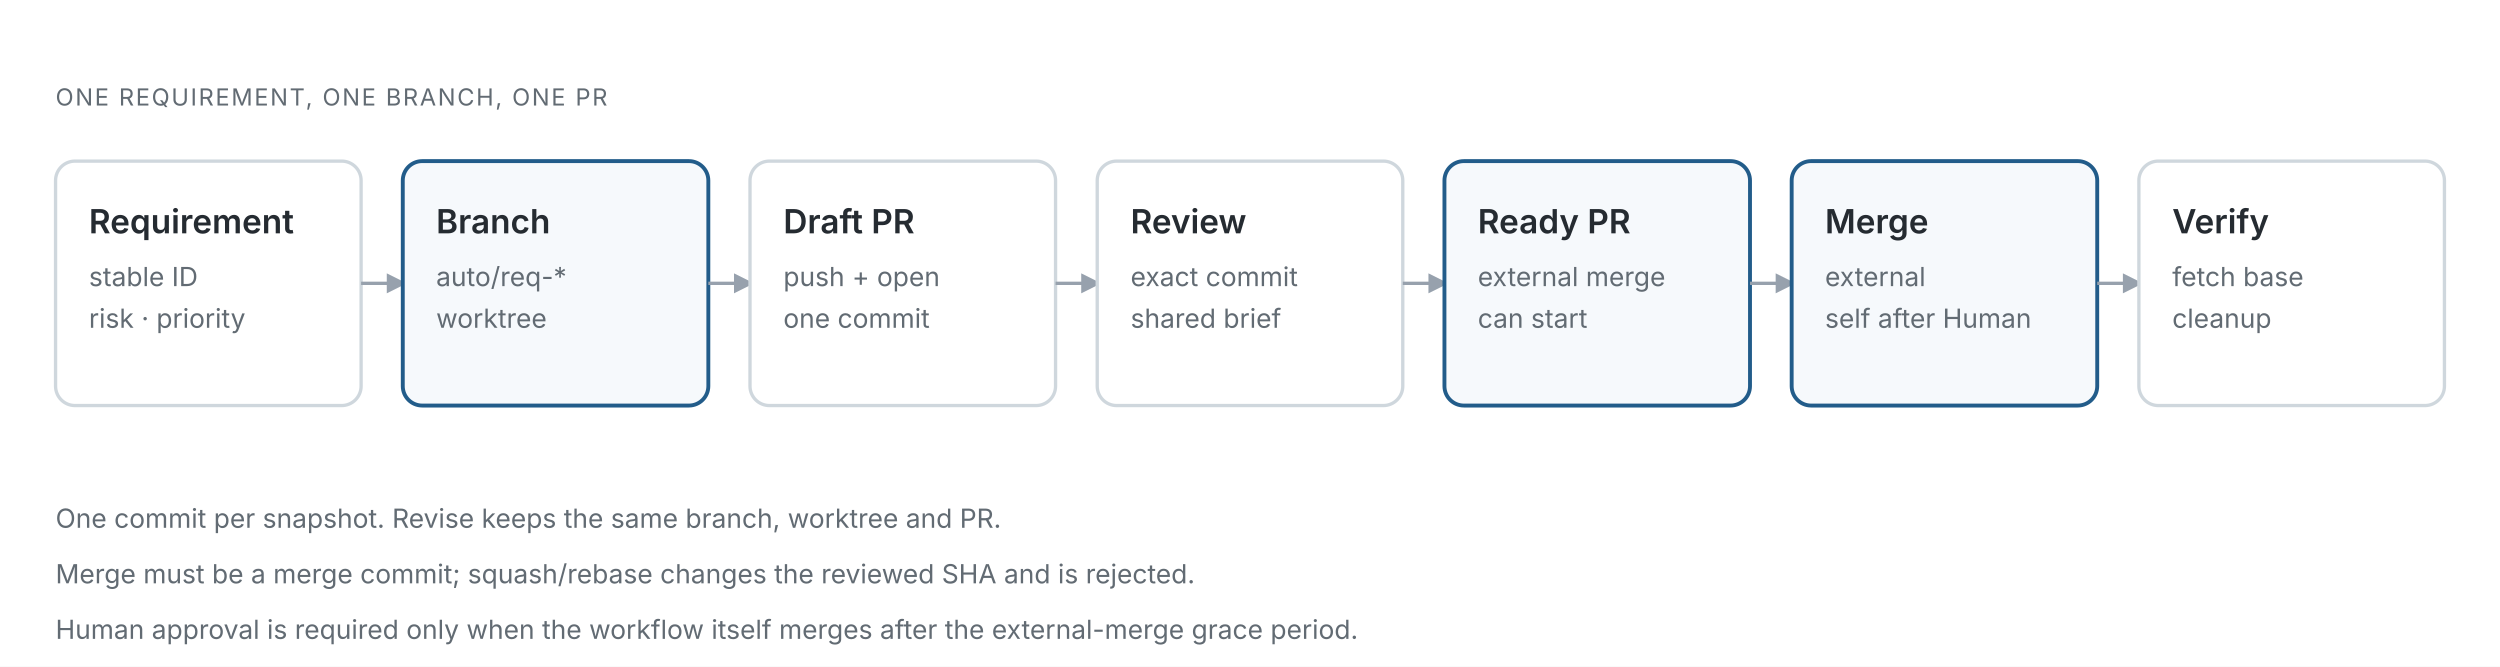
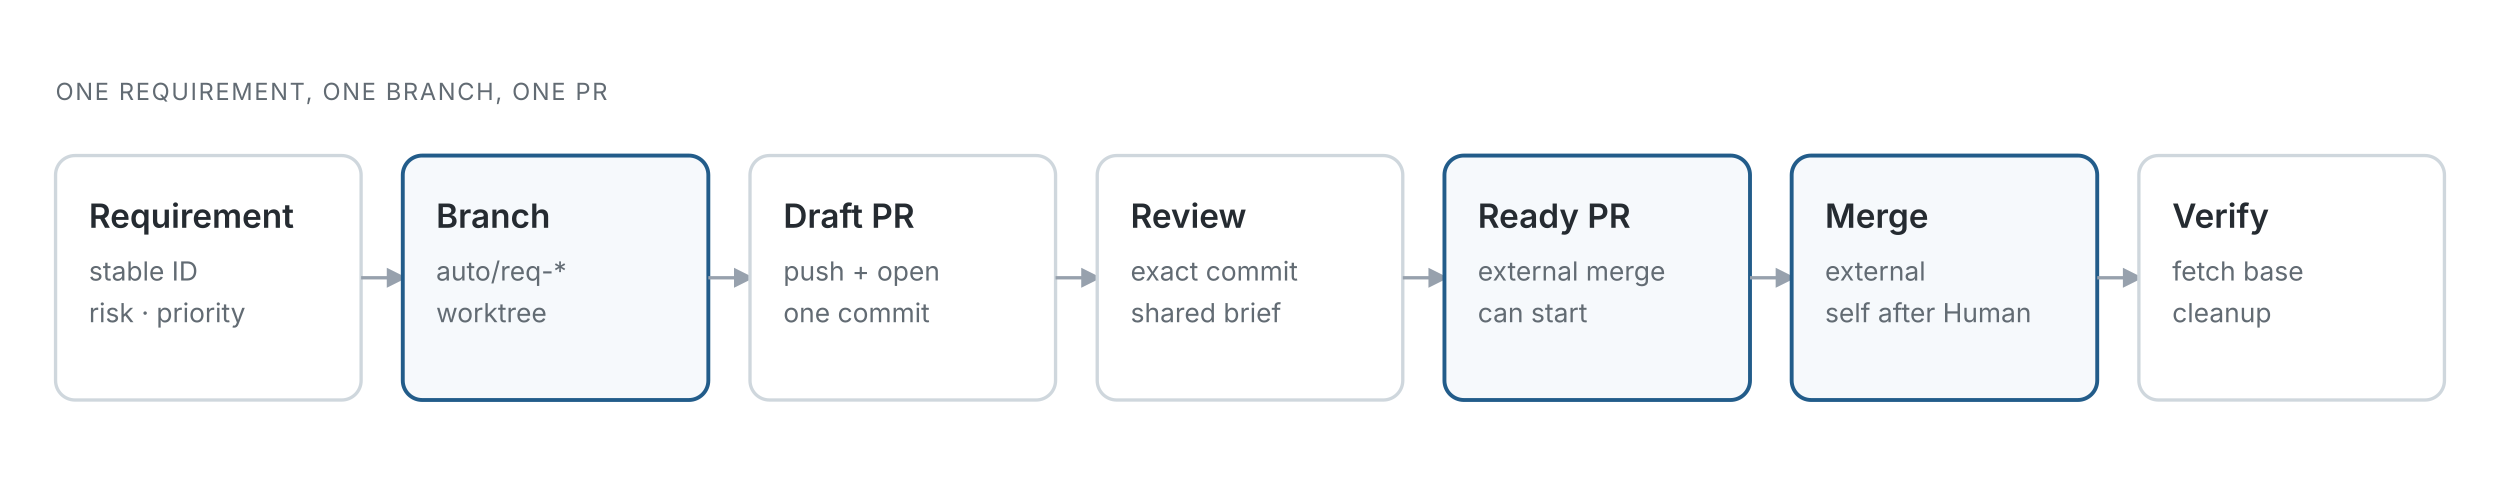
- <svg xmlns="http://www.w3.org/2000/svg" viewBox="0 0 900 240" role="img" aria-labelledby="title desc">
+ <svg xmlns="http://www.w3.org/2000/svg" viewBox="0 0 900 180" role="img" aria-labelledby="title desc">
  <style>
    text { font-family: -apple-system, BlinkMacSystemFont, "Segoe UI", sans-serif; fill: #252b31; }
    .box { fill: #fff; stroke: #cfd7dd; stroke-width: 1.2; }
    .box-accent { fill: #f6f9fc; stroke: #225c8a; stroke-width: 1.4; }
    .label { font-size: 12px; font-weight: 600; }
    .sub { font-size: 9.5px; fill: #626b73; }
    .tiny { font-size: 8.5px; fill: #626b73; letter-spacing: .6px; }
    .arrow { fill: none; stroke: #97a1ad; stroke-width: 1.2; marker-end: url(#arrow); }
  </style>
  <defs>
    <marker id="arrow" viewBox="0 0 10 10" refX="8" refY="5" markerWidth="6" markerHeight="6" orient="auto">
      <path d="M0 0L10 5L0 10z" fill="#97a1ad" />
    </marker>
  </defs>
-   <rect x="0" y="0" width="900" height="240" fill="#fff" />
-   <text x="20" y="38" class="tiny">ONE REQUIREMENT, ONE BRANCH, ONE PR</text>
-   <rect x="20" y="58" width="110" height="88" rx="7" class="box" />
-   <text x="32" y="84" class="label">Requirement</text>
-   <text x="32" y="103" class="sub">stable ID</text>
-   <text x="32" y="118" class="sub">risk · priority</text>
-   <path d="M130 102H145" class="arrow" />
-   <rect x="145" y="58" width="110" height="88" rx="7" class="box-accent" />
-   <text x="157" y="84" class="label">Branch</text>
-   <text x="157" y="103" class="sub">auto/req-*</text>
-   <text x="157" y="118" class="sub">worktree</text>
-   <path d="M255 102H270" class="arrow" />
-   <rect x="270" y="58" width="110" height="88" rx="7" class="box" />
-   <text x="282" y="84" class="label">Draft PR</text>
-   <text x="282" y="103" class="sub">push + open</text>
-   <text x="282" y="118" class="sub">one commit</text>
-   <path d="M380 102H395" class="arrow" />
-   <rect x="395" y="58" width="110" height="88" rx="7" class="box" />
-   <text x="407" y="84" class="label">Review</text>
-   <text x="407" y="103" class="sub">exact commit</text>
-   <text x="407" y="118" class="sub">shared brief</text>
-   <path d="M505 102H520" class="arrow" />
-   <rect x="520" y="58" width="110" height="88" rx="7" class="box-accent" />
-   <text x="532" y="84" class="label">Ready PR</text>
-   <text x="532" y="103" class="sub">external merge</text>
-   <text x="532" y="118" class="sub">can start</text>
-   <path d="M630 102H645" class="arrow" />
-   <rect x="645" y="58" width="110" height="88" rx="7" class="box-accent" />
-   <text x="657" y="84" class="label">Merge</text>
-   <text x="657" y="103" class="sub">external</text>
-   <text x="657" y="118" class="sub">self after Human</text>
-   <path d="M755 102H770" class="arrow" />
-   <rect x="770" y="58" width="110" height="88" rx="7" class="box" />
-   <text x="782" y="84" class="label">Verify</text>
-   <text x="782" y="103" class="sub">fetch base</text>
-   <text x="782" y="118" class="sub">cleanup</text>
-   <text x="20" y="190" class="sub">One commit per snapshot. Revise keeps the same branch, worktree and PR.</text>
-   <text x="20" y="210" class="sub">Merge must be a merge commit; squash/rebase changes the reviewed SHA and is rejected.</text>
-   <text x="20" y="230" class="sub">Human approval is required only when the workflow itself merges after the external-merge grace period.</text>
+   <rect x="0" y="0" width="900" height="180" fill="#fff" />
+   <text x="20" y="36" class="tiny">ONE REQUIREMENT, ONE BRANCH, ONE PR</text>
+   <rect x="20" y="56" width="110" height="88" rx="7" class="box" />
+   <text x="32" y="82" class="label">Requirement</text>
+   <text x="32" y="101" class="sub">stable ID</text>
+   <text x="32" y="116" class="sub">risk · priority</text>
+   <path d="M130 100H145" class="arrow" />
+   <rect x="145" y="56" width="110" height="88" rx="7" class="box-accent" />
+   <text x="157" y="82" class="label">Branch</text>
+   <text x="157" y="101" class="sub">auto/req-*</text>
+   <text x="157" y="116" class="sub">worktree</text>
+   <path d="M255 100H270" class="arrow" />
+   <rect x="270" y="56" width="110" height="88" rx="7" class="box" />
+   <text x="282" y="82" class="label">Draft PR</text>
+   <text x="282" y="101" class="sub">push + open</text>
+   <text x="282" y="116" class="sub">one commit</text>
+   <path d="M380 100H395" class="arrow" />
+   <rect x="395" y="56" width="110" height="88" rx="7" class="box" />
+   <text x="407" y="82" class="label">Review</text>
+   <text x="407" y="101" class="sub">exact commit</text>
+   <text x="407" y="116" class="sub">shared brief</text>
+   <path d="M505 100H520" class="arrow" />
+   <rect x="520" y="56" width="110" height="88" rx="7" class="box-accent" />
+   <text x="532" y="82" class="label">Ready PR</text>
+   <text x="532" y="101" class="sub">external merge</text>
+   <text x="532" y="116" class="sub">can start</text>
+   <path d="M630 100H645" class="arrow" />
+   <rect x="645" y="56" width="110" height="88" rx="7" class="box-accent" />
+   <text x="657" y="82" class="label">Merge</text>
+   <text x="657" y="101" class="sub">external</text>
+   <text x="657" y="116" class="sub">self after Human</text>
+   <path d="M755 100H770" class="arrow" />
+   <rect x="770" y="56" width="110" height="88" rx="7" class="box" />
+   <text x="782" y="82" class="label">Verify</text>
+   <text x="782" y="101" class="sub">fetch base</text>
+   <text x="782" y="116" class="sub">cleanup</text>
</svg>
